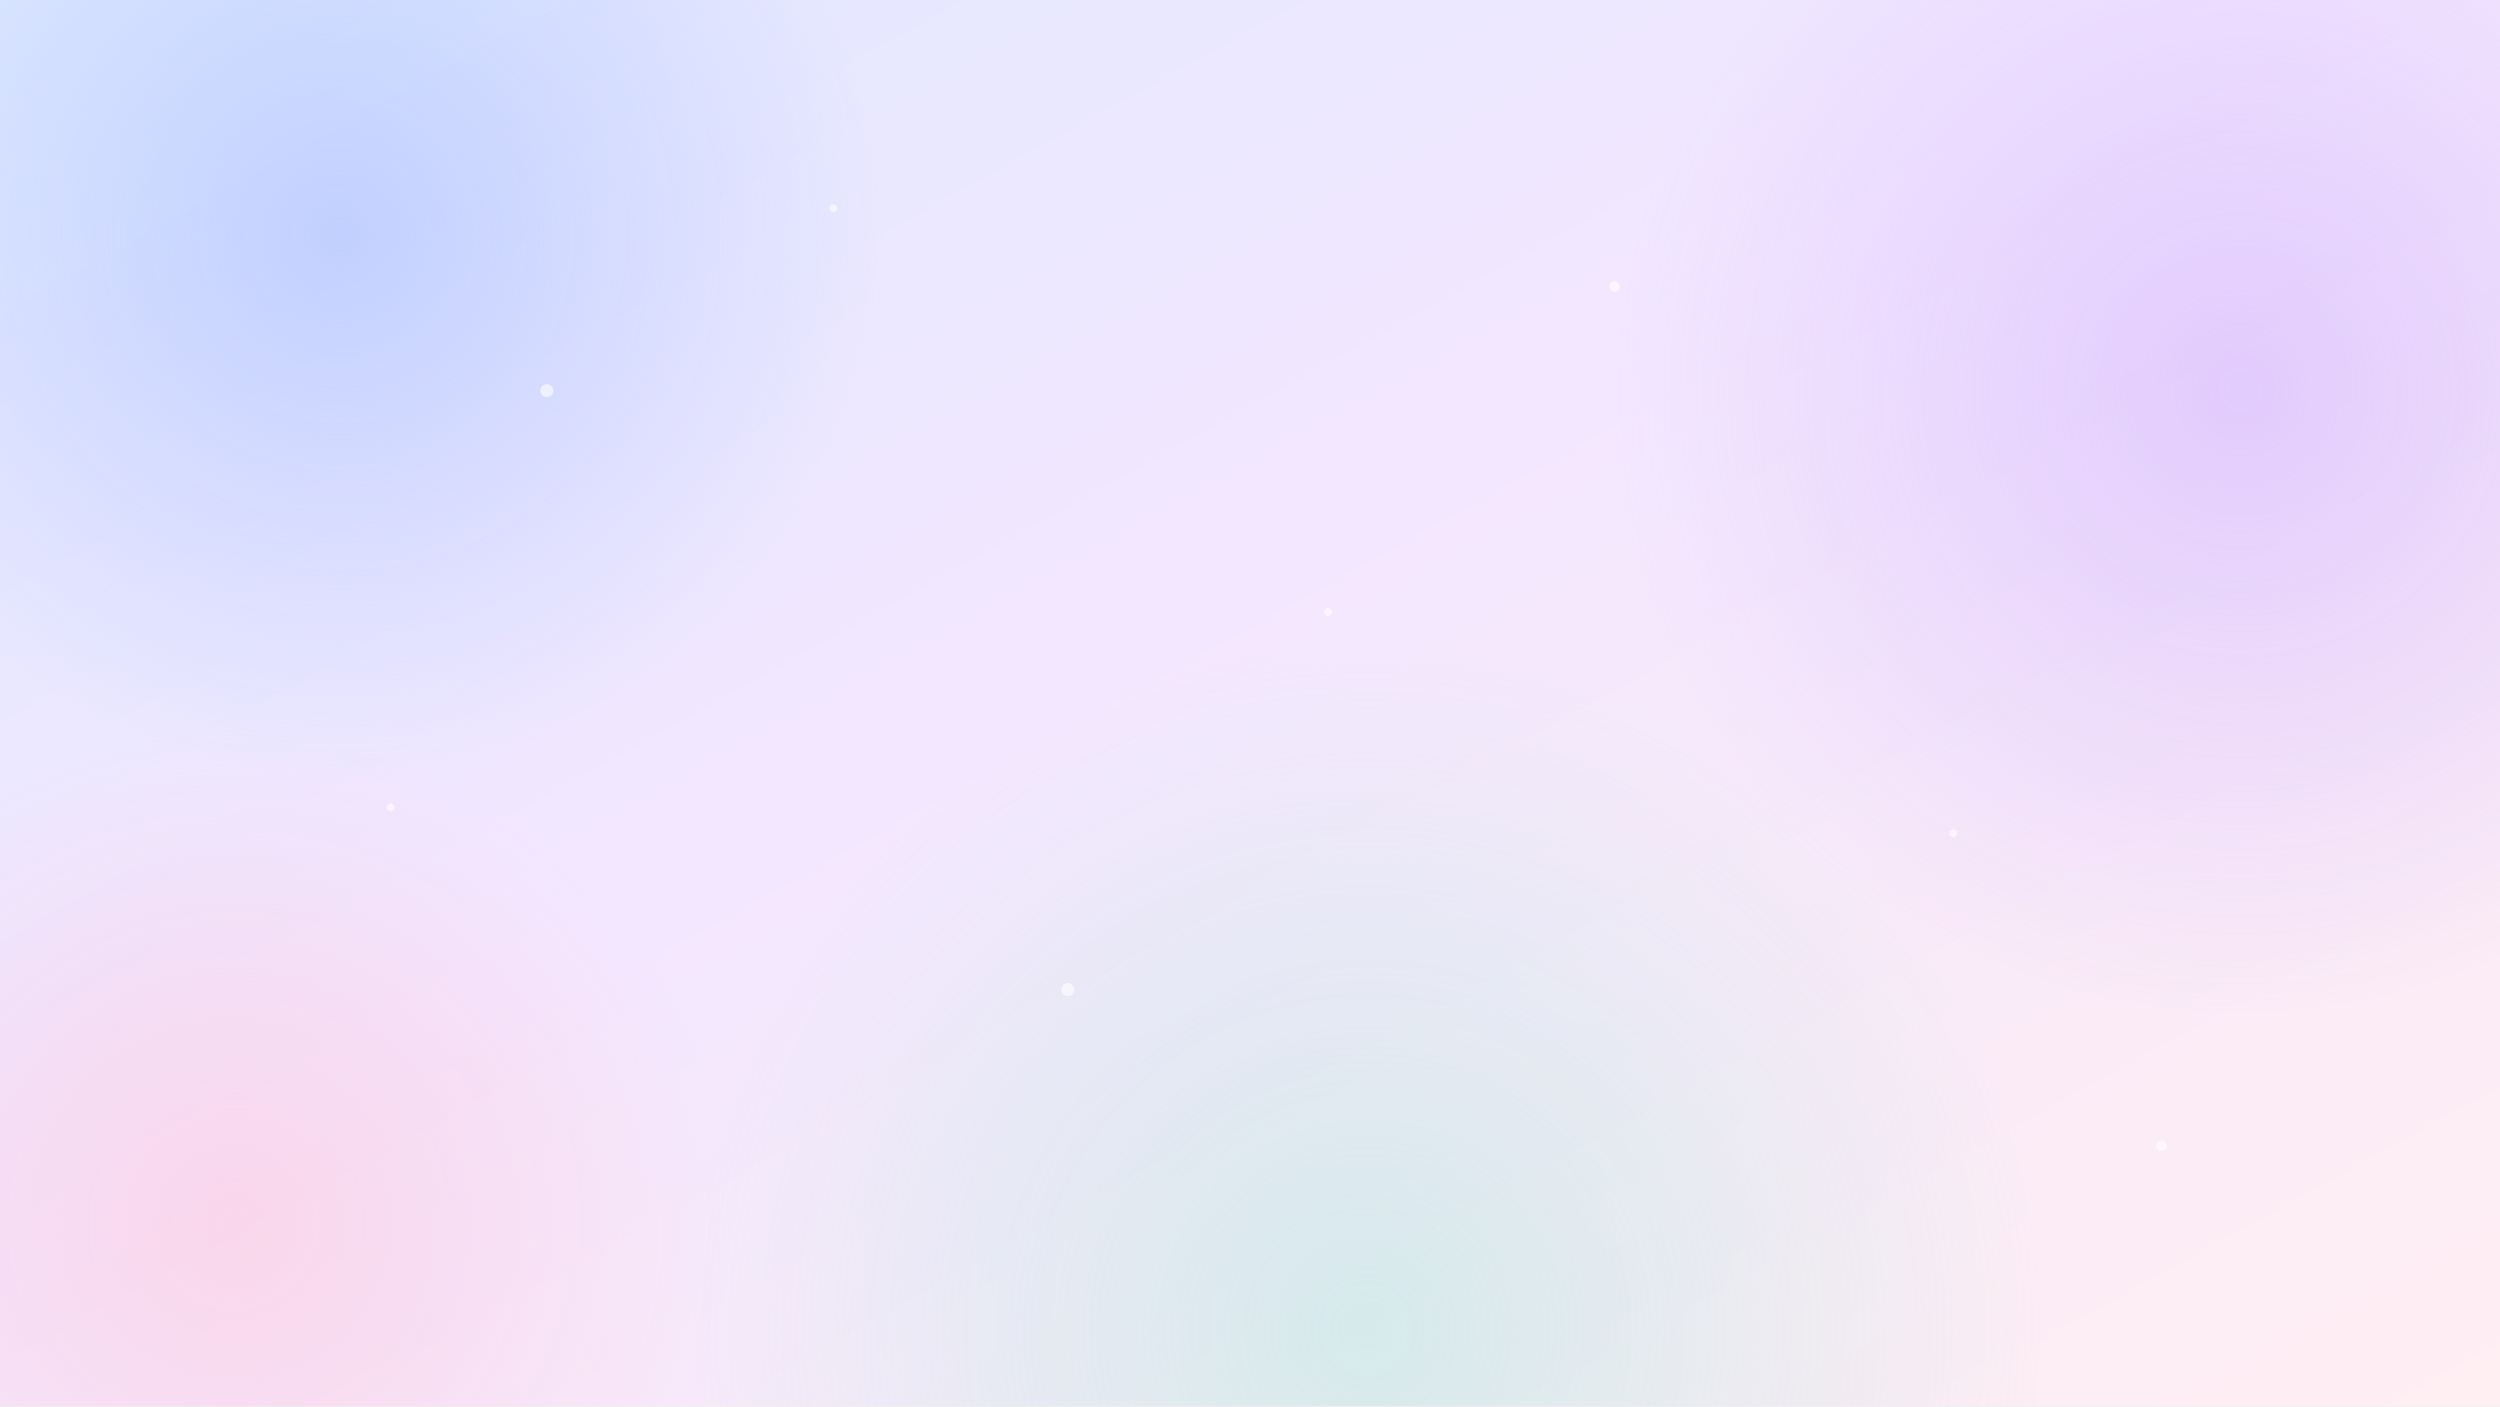
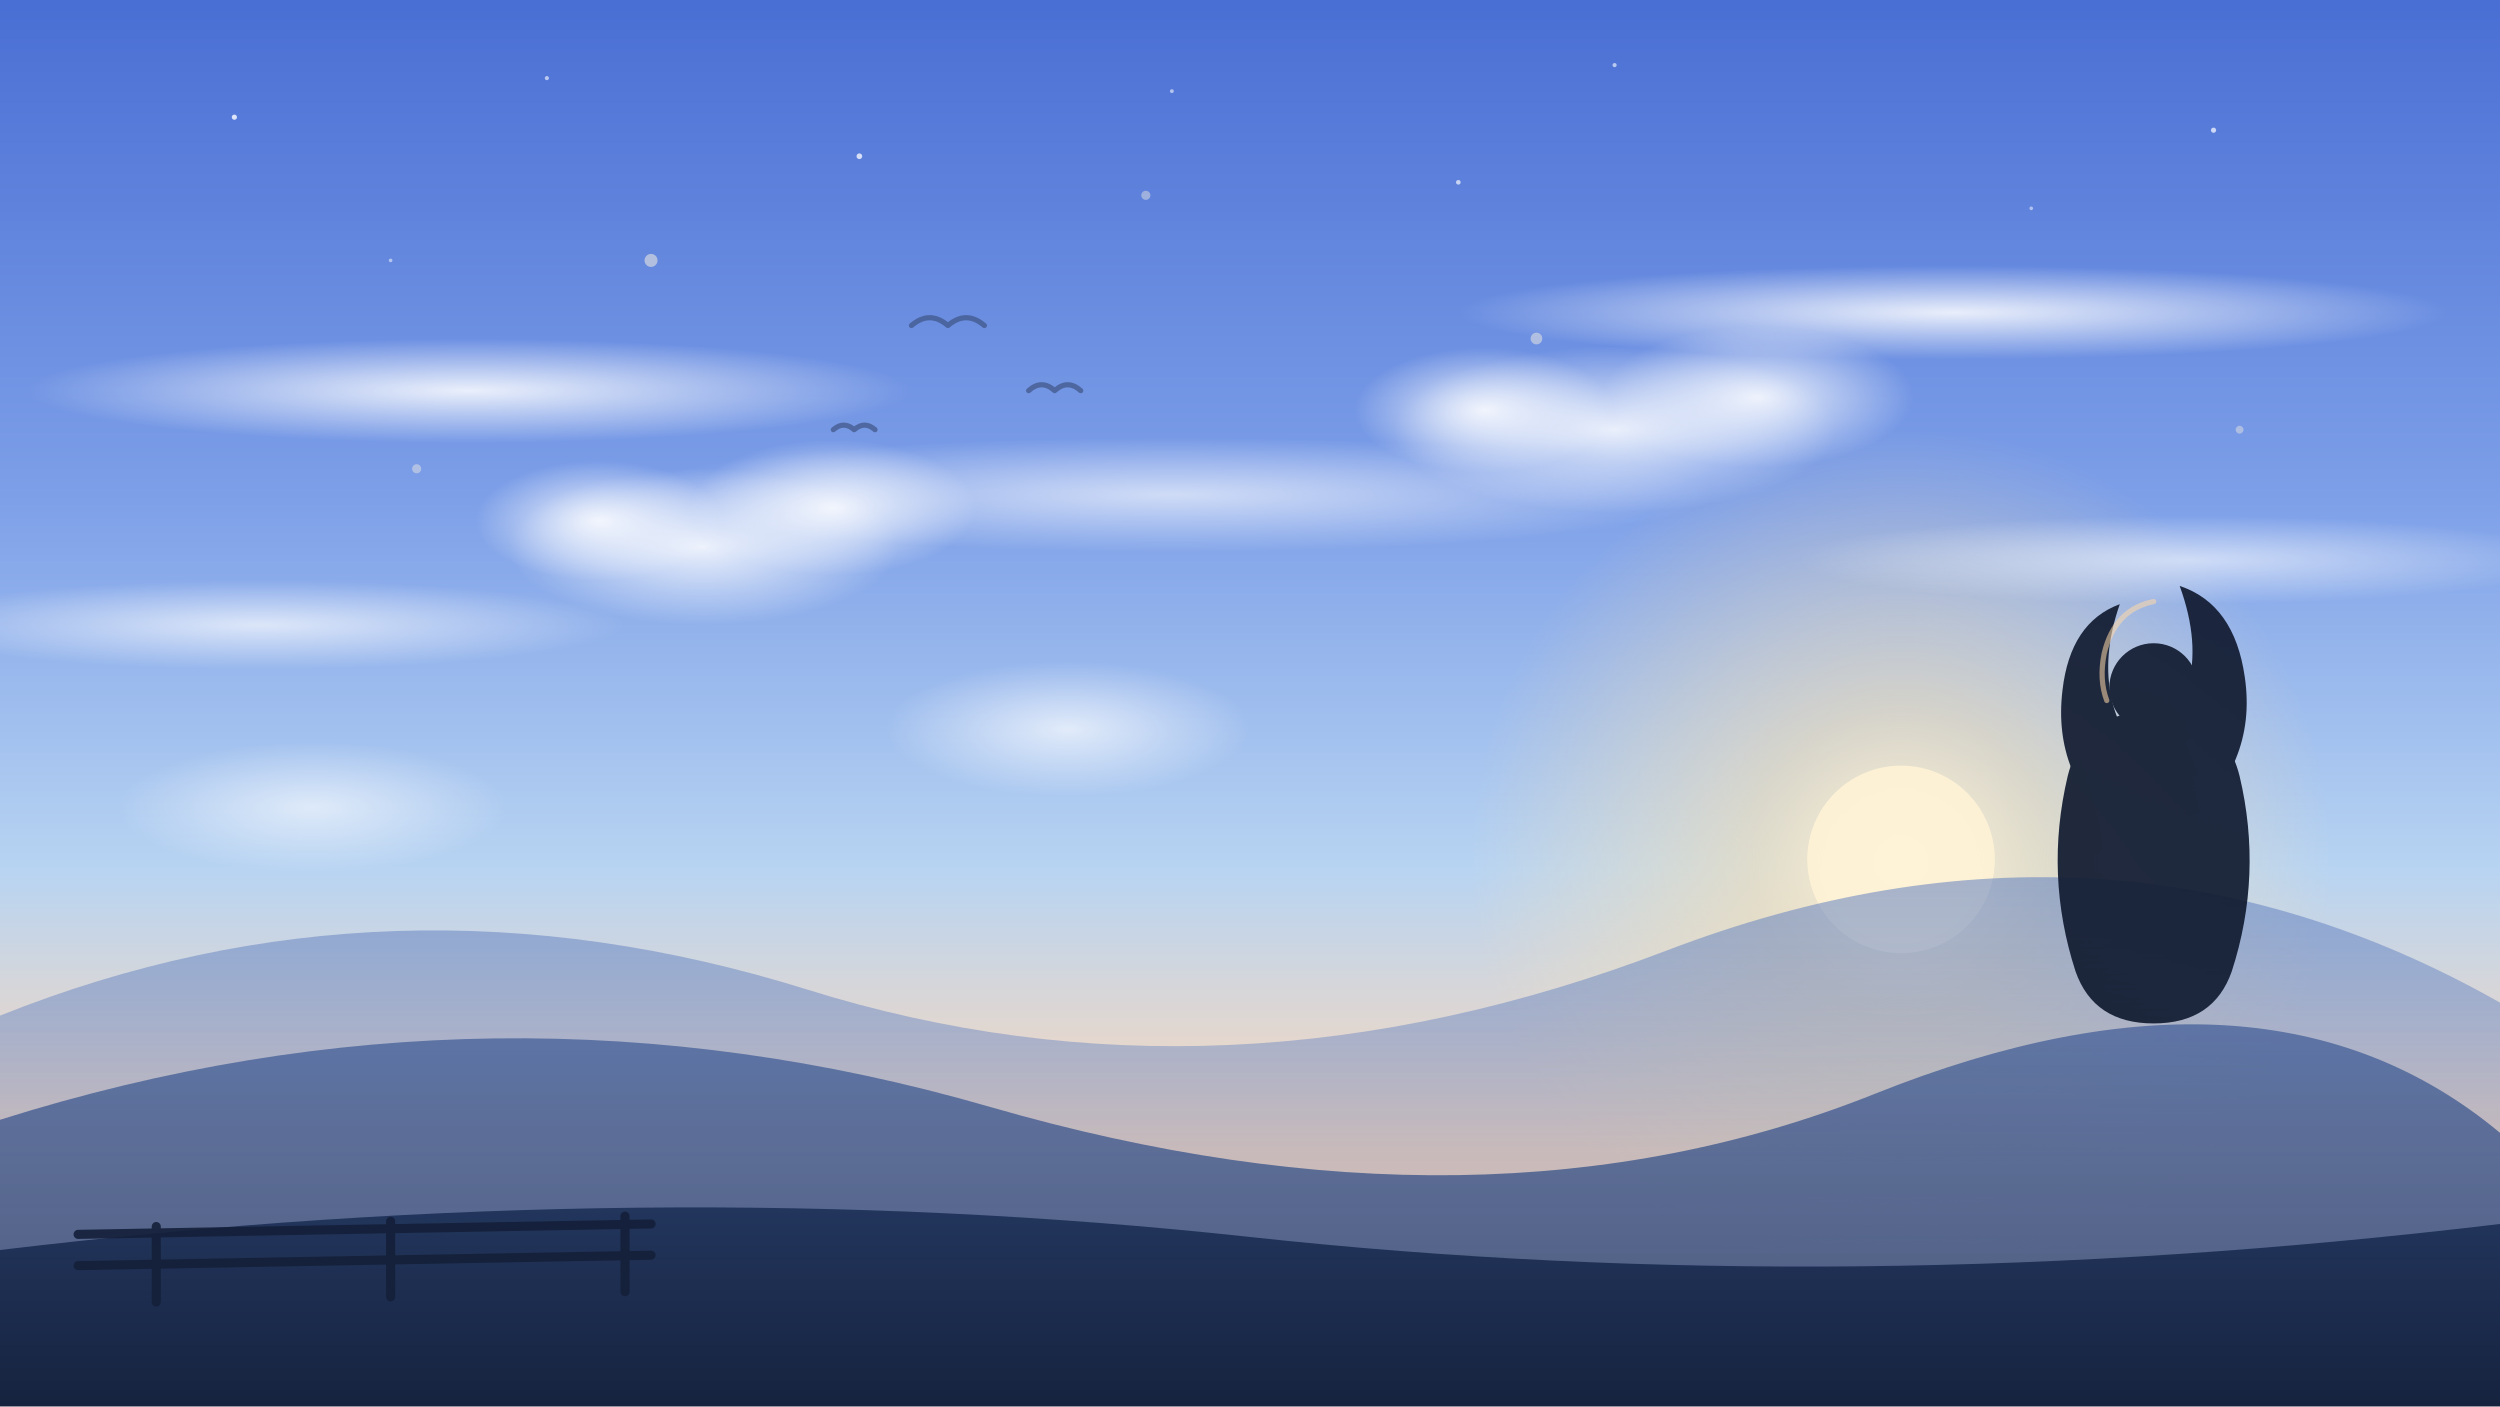
<svg xmlns="http://www.w3.org/2000/svg" width="1920" height="1080" viewBox="0 0 1920 1080" preserveAspectRatio="xMidYMid slice">
  <defs>
-     <linearGradient id="base" x1="0" y1="0" x2="1" y2="1">
-       <stop offset="0" stop-color="#dfe9ff" />
-       <stop offset="0.45" stop-color="#f3e7ff" />
-       <stop offset="1" stop-color="#ffeef2" />
+     <linearGradient id="sky" x1="0" y1="0" x2="0" y2="1">
+       <stop offset="0" stop-color="#4a6fd4" />
+       <stop offset="0.35" stop-color="#7d9fe8" />
+       <stop offset="0.62" stop-color="#b8d4f2" />
+       <stop offset="0.82" stop-color="#ffd9b8" />
+       <stop offset="1" stop-color="#ffc4a3" />
    </linearGradient>
-     <radialGradient id="blue" cx="0.5" cy="0.5" r="0.5">
-       <stop offset="0" stop-color="#9db8ff" stop-opacity="0.5" />
-       <stop offset="1" stop-color="#9db8ff" stop-opacity="0" />
+     <radialGradient id="sun" cx="0.5" cy="0.5" r="0.5">
+       <stop offset="0" stop-color="#fff7e0" stop-opacity="0.95" />
+       <stop offset="0.35" stop-color="#ffe3ae" stop-opacity="0.55" />
+       <stop offset="1" stop-color="#ffe3ae" stop-opacity="0" />
    </radialGradient>
-     <radialGradient id="purple" cx="0.5" cy="0.5" r="0.5">
-       <stop offset="0" stop-color="#c9a7ff" stop-opacity="0.45" />
-       <stop offset="1" stop-color="#c9a7ff" stop-opacity="0" />
+     <radialGradient id="cloud" cx="0.5" cy="0.5" r="0.5">
+       <stop offset="0" stop-color="#ffffff" stop-opacity="0.85" />
+       <stop offset="1" stop-color="#ffffff" stop-opacity="0" />
    </radialGradient>
-     <radialGradient id="mint" cx="0.5" cy="0.5" r="0.5">
-       <stop offset="0" stop-color="#9fe8d8" stop-opacity="0.4" />
-       <stop offset="1" stop-color="#9fe8d8" stop-opacity="0" />
-     </radialGradient>
-     <radialGradient id="pink" cx="0.5" cy="0.5" r="0.5">
-       <stop offset="0" stop-color="#ffc4d9" stop-opacity="0.5" />
-       <stop offset="1" stop-color="#ffc4d9" stop-opacity="0" />
-     </radialGradient>
+     <linearGradient id="hillFar" x1="0" y1="0" x2="0" y2="1">
+       <stop offset="0" stop-color="#5f7fc0" stop-opacity="0.55" />
+       <stop offset="1" stop-color="#5f7fc0" stop-opacity="0.15" />
+     </linearGradient>
+     <linearGradient id="hillNear" x1="0" y1="0" x2="0" y2="1">
+       <stop offset="0" stop-color="#3d5a96" stop-opacity="0.7" />
+       <stop offset="1" stop-color="#2c4470" stop-opacity="0.85" />
+     </linearGradient>
+     <linearGradient id="ground" x1="0" y1="0" x2="0" y2="1">
+       <stop offset="0" stop-color="#22355c" />
+       <stop offset="1" stop-color="#16233f" />
+     </linearGradient>
  </defs>
-   <rect width="1920" height="1080" fill="url(#base)" />
-   <circle cx="260" cy="180" r="420" fill="url(#blue)" />
-   <circle cx="1720" cy="300" r="480" fill="url(#purple)" />
-   <circle cx="1050" cy="1020" r="520" fill="url(#mint)" />
-   <circle cx="180" cy="940" r="380" fill="url(#pink)" />
-   <g fill="#ffffff" opacity="0.6">
-     <circle cx="420" cy="300" r="5" />
-     <circle cx="640" cy="160" r="3" />
-     <circle cx="1240" cy="220" r="4" />
-     <circle cx="1500" cy="640" r="3" />
-     <circle cx="820" cy="760" r="5" />
-     <circle cx="300" cy="620" r="3" />
-     <circle cx="1660" cy="880" r="4" />
-     <circle cx="1020" cy="470" r="3" />
+   <rect width="1920" height="1080" fill="url(#sky)" />
+   <circle cx="1460" cy="660" r="330" fill="url(#sun)" />
+   <circle cx="1460" cy="660" r="72" fill="#fff3d6" opacity="0.9" />
+   <g fill="#ffffff">
+     <circle cx="180" cy="90" r="2" opacity="0.8" />
+     <circle cx="420" cy="60" r="1.6" opacity="0.6" />
+     <circle cx="660" cy="120" r="2.2" opacity="0.75" />
+     <circle cx="900" cy="70" r="1.5" opacity="0.55" />
+     <circle cx="1120" cy="140" r="1.8" opacity="0.65" />
+     <circle cx="1700" cy="100" r="2" opacity="0.7" />
+     <circle cx="300" cy="200" r="1.4" opacity="0.5" />
+     <circle cx="1240" cy="50" r="1.6" opacity="0.6" />
+     <circle cx="1560" cy="160" r="1.4" opacity="0.5" />
+   </g>
+   <g fill="url(#cloud)">
+     <ellipse cx="360" cy="300" rx="340" ry="40" />
+     <ellipse cx="1500" cy="240" rx="380" ry="36" />
+     <ellipse cx="900" cy="380" rx="420" ry="44" opacity="0.75" />
+     <ellipse cx="200" cy="480" rx="280" ry="34" opacity="0.8" />
+     <ellipse cx="1680" cy="430" rx="300" ry="34" opacity="0.7" />
+   </g>
+   <g fill="url(#cloud)">
+     <ellipse cx="540" cy="420" rx="150" ry="60" />
+     <ellipse cx="640" cy="390" rx="110" ry="52" />
+     <ellipse cx="460" cy="400" rx="95" ry="46" />
+     <ellipse cx="1240" cy="330" rx="170" ry="64" />
+     <ellipse cx="1350" cy="305" rx="120" ry="54" />
+     <ellipse cx="1140" cy="315" rx="100" ry="48" />
+     <ellipse cx="820" cy="560" rx="140" ry="52" opacity="0.8" />
+     <ellipse cx="240" cy="620" rx="150" ry="50" opacity="0.7" />
+   </g>
+   <g stroke="#3a4f7d" stroke-width="4" fill="none" stroke-linecap="round" opacity="0.65">
+     <path d="M700 250 q14 -12 28 0 M728 250 q14 -12 28 0" />
+     <path d="M790 300 q10 -9 20 0 M810 300 q10 -9 20 0" />
+     <path d="M640 330 q8 -7 16 0 M656 330 q8 -7 16 0" />
+   </g>
+   <path d="M0 780 Q 300 660 620 760 T 1280 730 T 1920 770 L 1920 1080 L 0 1080 Z" fill="url(#hillFar)" />
+   <path d="M0 860 Q 380 740 760 850 T 1440 840 T 1920 870 L 1920 1080 L 0 1080 Z" fill="url(#hillNear)" />
+   <path d="M0 960 Q 500 900 960 950 T 1920 940 L 1920 1080 L 0 1080 Z" fill="url(#ground)" />
+   <g stroke="#141f38" stroke-width="7" stroke-linecap="round" opacity="0.9">
+     <line x1="120" y1="1000" x2="120" y2="942" />
+     <line x1="300" y1="996" x2="300" y2="938" />
+     <line x1="480" y1="992" x2="480" y2="934" />
+     <line x1="60" y1="948" x2="500" y2="940" />
+     <line x1="60" y1="972" x2="500" y2="964" />
+   </g>
+   <g fill="#101a30" opacity="0.92">
+     <path d="M1628 640 q-52 -44 -44 -110 q6 -52 44 -66 q-14 40 -6 74 q6 26 24 40 Z" />
+     <path d="M1676 636 q58 -48 48 -116 q-8 -56 -50 -70 q16 44 6 78 q-8 28 -26 44 Z" />
+     <circle cx="1654" cy="528" r="34" />
+     <path d="M1622 552 q30 -14 64 0 q26 12 34 44 q18 76 -6 150 q-14 40 -60 40 q-46 0 -60 -40 q-24 -74 -6 -150 q8 -32 34 -44 Z" />
+     <path d="M1620 590 q-26 20 -30 48 l10 6 q10 -24 28 -38 Z" />
+     <path d="M1688 590 q26 20 30 48 l-10 6 q-10 -24 -28 -38 Z" />
+   </g>
+   <path d="M1654 462 q-30 6 -38 40 q-4 20 2 36" stroke="#ffd9a8" stroke-width="4" fill="none" opacity="0.55" stroke-linecap="round" />
+   <g fill="#fff6df">
+     <circle cx="500" cy="200" r="5" opacity="0.5" />
+     <circle cx="880" cy="150" r="3.5" opacity="0.4" />
+     <circle cx="1180" cy="260" r="4.5" opacity="0.45" />
+     <circle cx="1720" cy="330" r="3" opacity="0.4" />
+     <circle cx="320" cy="360" r="3.5" opacity="0.4" />
  </g>
</svg>
